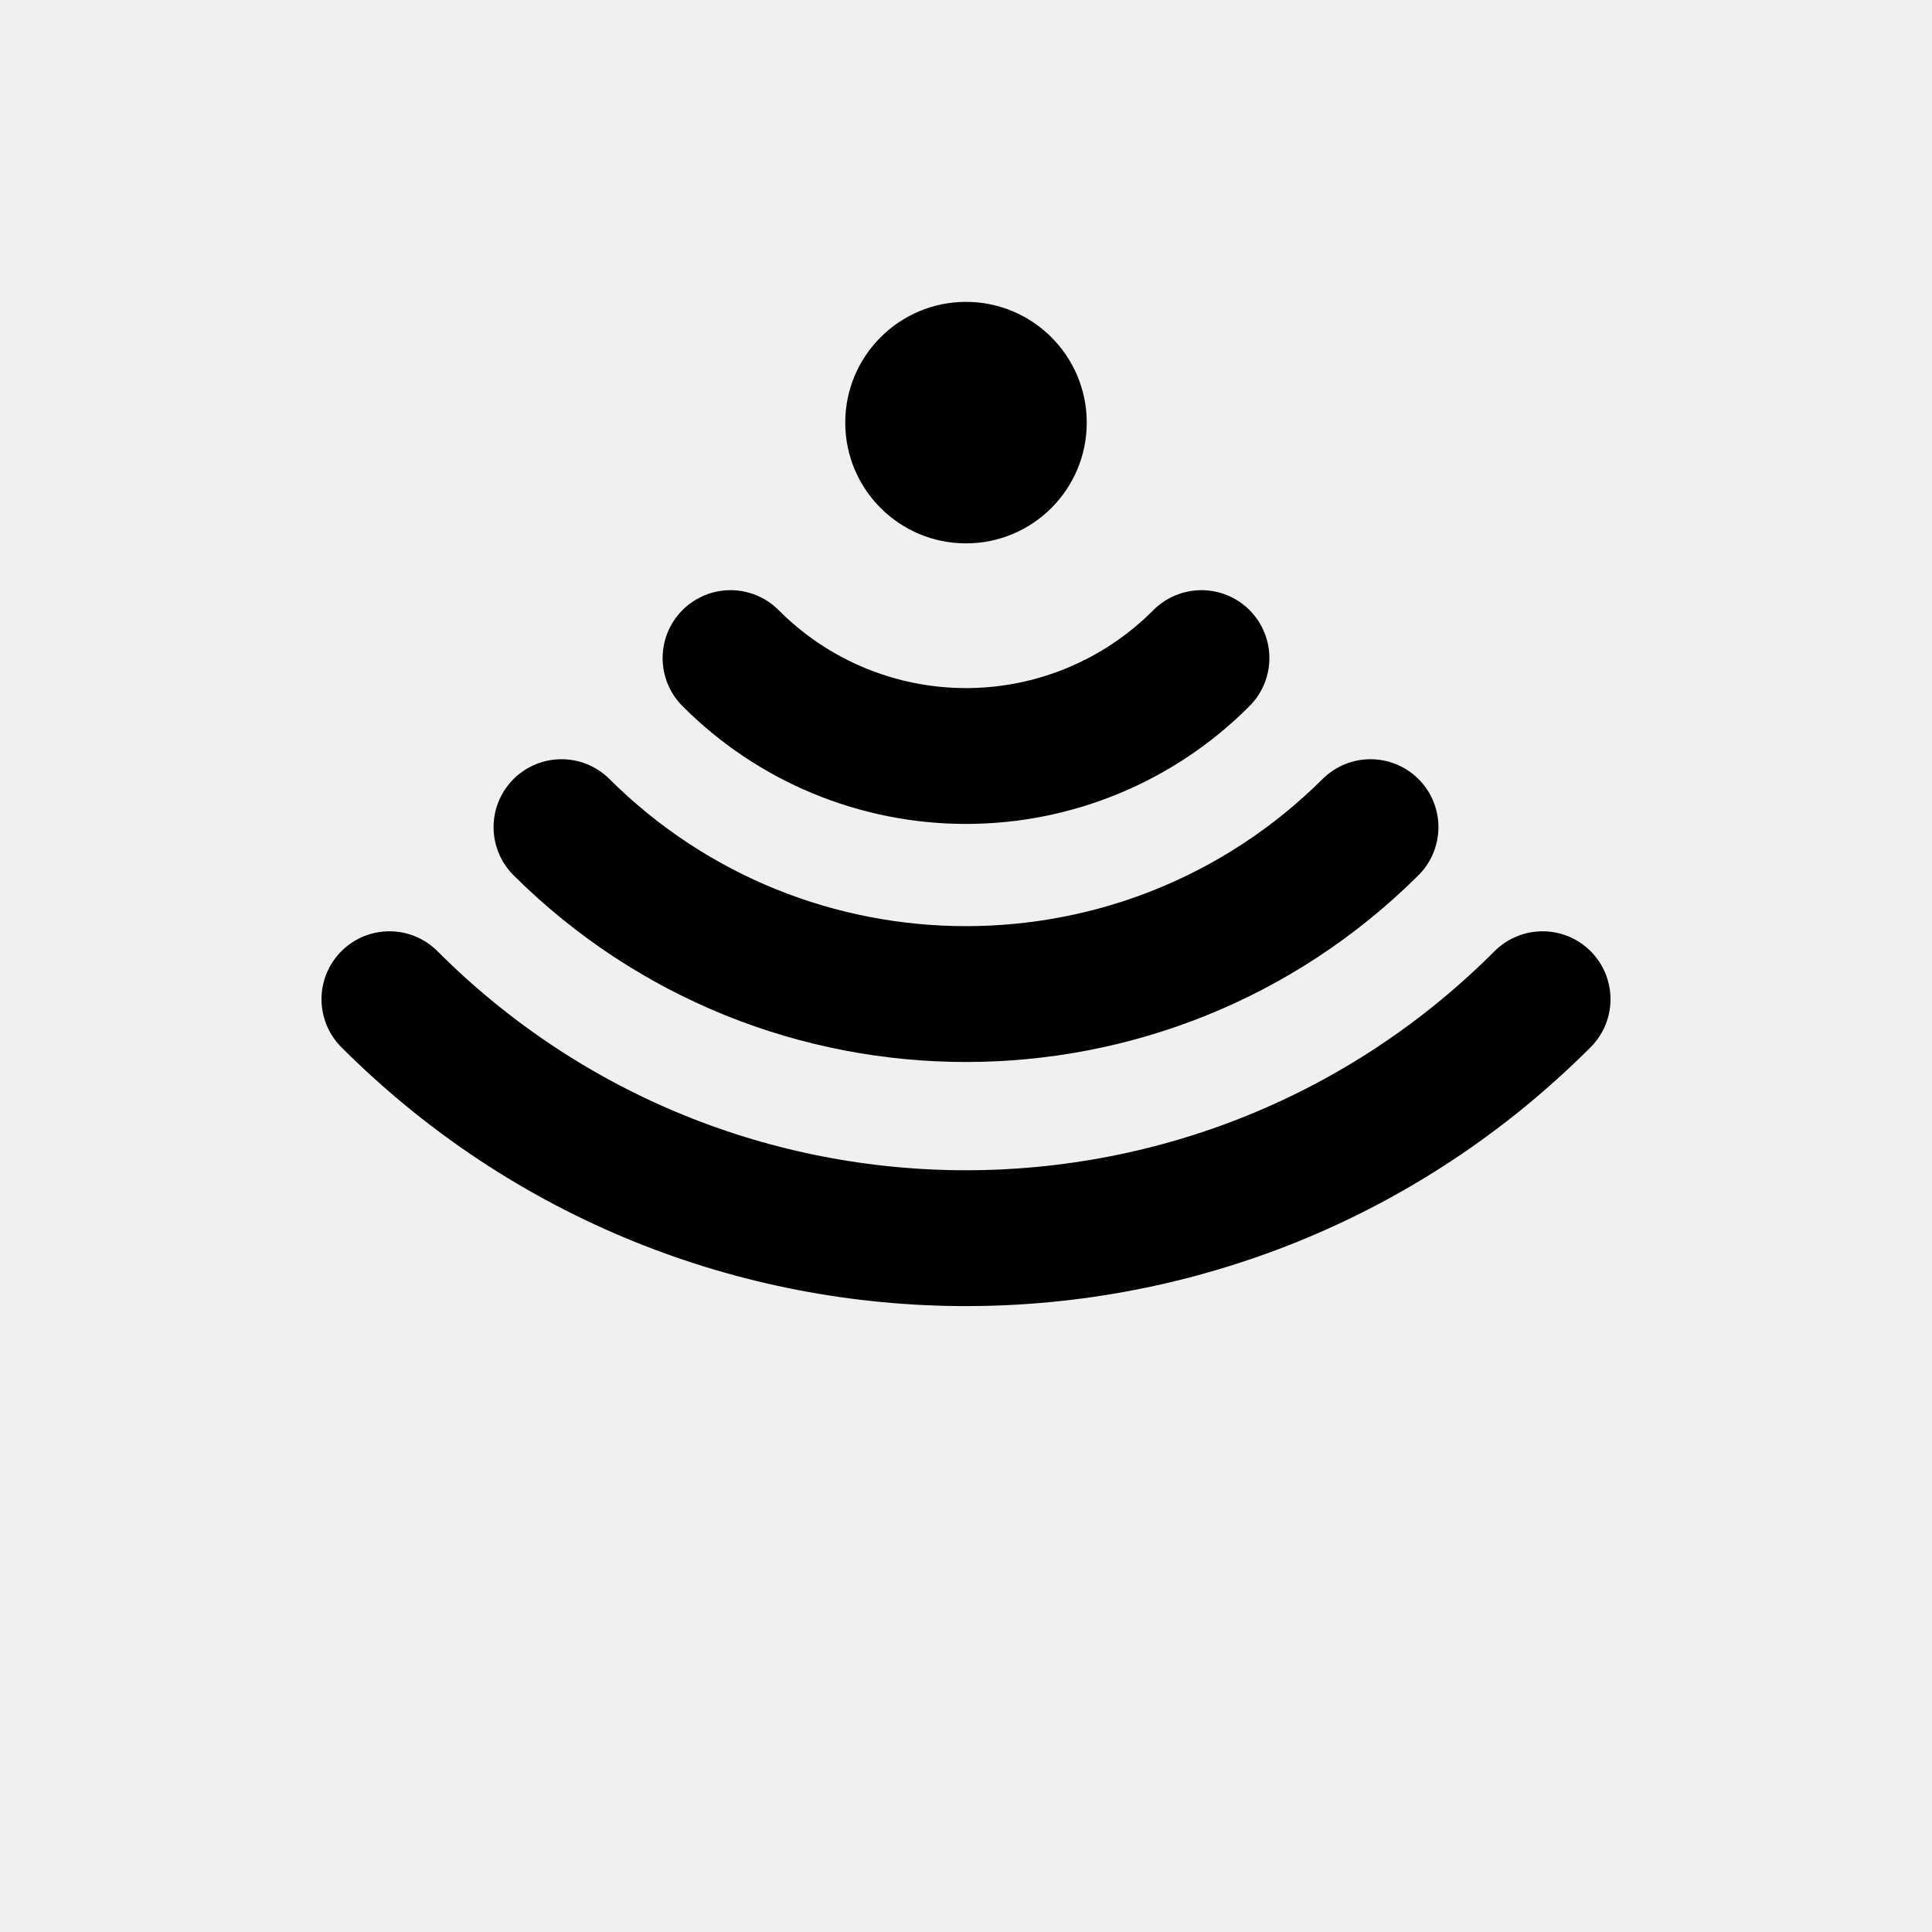
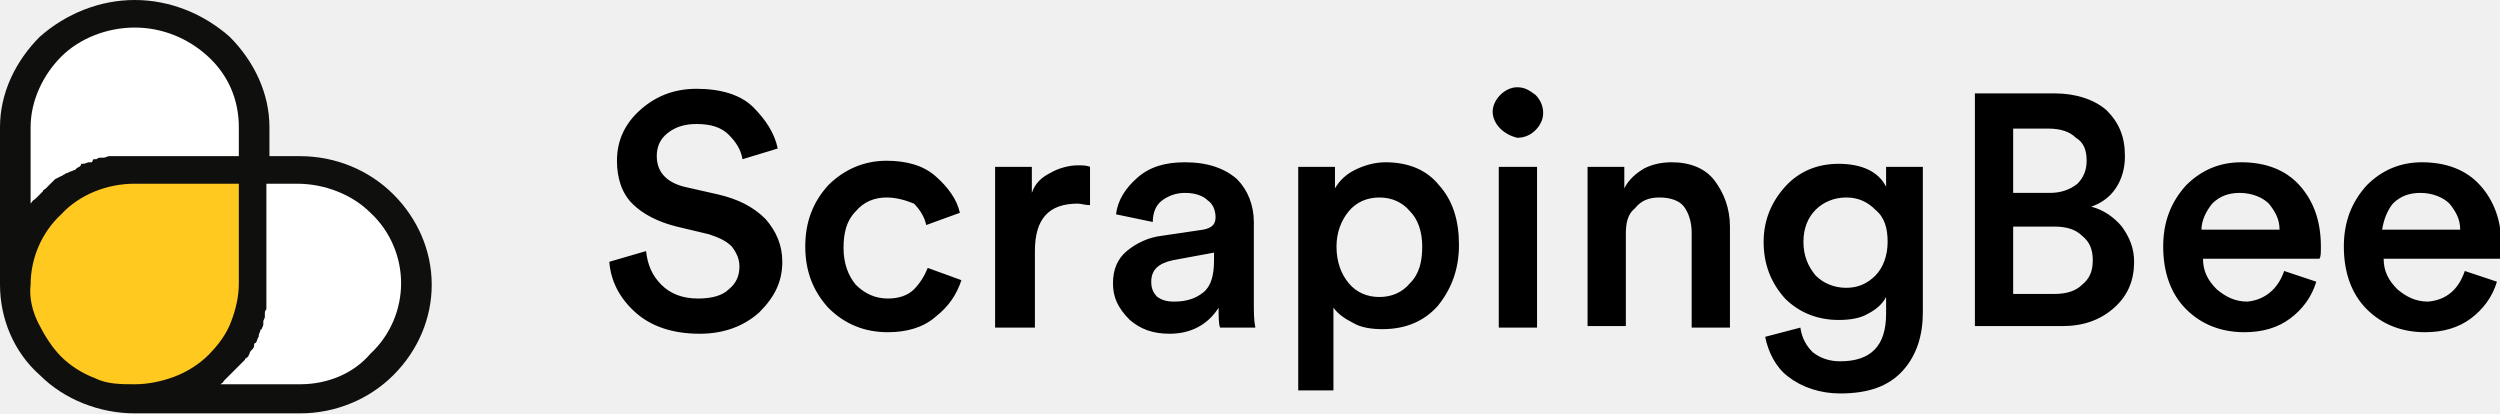
- <svg xmlns="http://www.w3.org/2000/svg" viewBox="0 0 64 64" width="64" height="64" fill="none" stroke="currentColor" stroke-width="4.5" stroke-linecap="round" stroke-linejoin="round">
-   <g transform="rotate(180 32 32)">
-     <circle cx="32" cy="50" r="4" fill="currentColor" stroke="none" />
-     <path d="M24.2 42.2A11 11 0 0 1 39.8 42.2" />
-     <path d="M18.6 36.6A19 19 0 0 1 45.4 36.6" />
-     <path d="M12.9 30.9A27 27 0 0 1 51.1 30.9" />
+ <svg xmlns="http://www.w3.org/2000/svg" version="1.1" id="Layer_1" x="0px" y="0px" viewBox="0 0 163.3 27" style="enable-background:new 0 0 163.3 27;" xml:space="preserve">
+   <style type="text/css">
+ 	.st0{fill:#FFFFFF;}
+ 	.st1{fill:#FFC91F;}
+ 	.st2{fill:#0F0F0E;}
+ </style>
+   <g>
+     <path class="st0" d="M1,8.3v10.3c0-2,0.8-3.9,2.3-5.3c1.5-1.4,3.5-2.2,5.5-2.2h7.8V8.3c0-2-0.8-3.9-2.3-5.3   c-1.5-1.4-3.5-2.2-5.5-2.2C6.7,0.8,4.7,1.6,3.3,3C1.8,4.4,1,6.3,1,8.3L1,8.3z" />
+     <path class="st0" d="M8.8,26.1h10.8c2.1,0,4.1-0.8,5.5-2.2c1.5-1.4,2.3-3.3,2.3-5.3l0,0c0-2-0.8-3.9-2.3-5.3   c-1.5-1.4-3.5-2.2-5.5-2.2h-2.9v7.5c0,2-0.8,3.9-2.3,5.3C12.9,25.3,10.9,26.1,8.8,26.1L8.8,26.1z" />
+     <path class="st1" d="M1,18.6c0,2,0.8,3.9,2.3,5.3c1.5,1.4,3.5,2.2,5.5,2.2l0,0c2.1,0,4.1-0.8,5.5-2.2s2.3-3.3,2.3-5.3v-7.5H8.8   c-2.1,0-4.1,0.8-5.5,2.2C1.8,14.7,1,16.6,1,18.6L1,18.6z" />
+     <path class="st2" d="M19.6,10.2h-2V8.3c0-2.2-1-4.3-2.6-5.9C13.3,0.9,11.1,0,8.8,0C6.5,0,4.3,0.9,2.6,2.4C1,4,0,6.1,0,8.3v10.3   c0,2.2,0.9,4.4,2.6,5.9C4.2,26.1,6.5,27,8.8,27h10.8c2.3,0,4.5-0.9,6.1-2.5c1.6-1.6,2.5-3.7,2.5-5.9s-0.9-4.3-2.5-5.9   C24.1,11.1,21.9,10.2,19.6,10.2L19.6,10.2z M2,13.3v-5c0-1.7,0.8-3.4,2-4.6s3-1.9,4.8-1.9s3.5,0.7,4.8,1.9c1.3,1.2,2,2.8,2,4.6v1.9   H8.8c-0.2,0-0.3,0-0.5,0l-0.2,0c-0.1,0-0.2,0-0.3,0l-0.2,0c-0.1,0-0.2,0-0.3,0l-0.2,0l-0.3,0.1l-0.2,0c-0.1,0-0.2,0-0.3,0.1l-0.2,0   L6,10.6l-0.2,0c-0.1,0-0.2,0.1-0.4,0.1l-0.1,0C5.3,10.9,5.1,10.9,5,11l-0.1,0.1c-0.1,0-0.2,0.1-0.3,0.1l-0.2,0.1   c-0.1,0-0.2,0.1-0.2,0.1c-0.1,0-0.1,0.1-0.2,0.1l-0.2,0.1l-0.2,0.1c-0.1,0.1-0.1,0.1-0.2,0.2L3.3,12c-0.1,0.1-0.1,0.1-0.2,0.2   l-0.1,0.1c-0.1,0.1-0.2,0.1-0.2,0.2l-0.1,0.1c-0.1,0.1-0.2,0.2-0.3,0.3c0,0-0.1,0.1-0.1,0.1C2.1,13.1,2.1,13.2,2,13.3L2,13.3z    M2,18.6c0-1.7,0.7-3.4,2-4.6C5.2,12.7,7,12,8.8,12h6.8v6.5c0,0.9-0.2,1.7-0.5,2.5c-0.3,0.8-0.8,1.5-1.5,2.2   c-0.6,0.6-1.4,1.1-2.2,1.4c-0.8,0.3-1.7,0.5-2.6,0.5S7,25.1,6.2,24.7c-0.8-0.3-1.6-0.8-2.2-1.4c-0.6-0.6-1.1-1.4-1.5-2.2   C2.1,20.3,1.9,19.4,2,18.6L2,18.6z M19.6,25.1h-5.2l0,0c0.1-0.1,0.2-0.1,0.2-0.2c0,0,0.1-0.1,0.1-0.1c0.1-0.1,0.2-0.2,0.3-0.3   l0.1-0.1c0.1-0.1,0.1-0.1,0.2-0.2l0.1-0.1c0.1-0.1,0.1-0.1,0.2-0.2c0.1-0.1,0.1-0.1,0.1-0.1s0.1-0.1,0.2-0.2   c0.1-0.1,0.1-0.1,0.1-0.1c0-0.1,0.1-0.1,0.2-0.2l0.1-0.2c0-0.1,0.1-0.2,0.1-0.2c0,0,0.1-0.1,0.1-0.1c0.1-0.1,0.1-0.2,0.1-0.3   c0,0,0-0.1,0.1-0.1c0.1-0.1,0.1-0.3,0.2-0.4c0,0,0,0,0-0.1c0-0.1,0.1-0.2,0.1-0.3c0,0,0-0.1,0.1-0.1c0-0.1,0.1-0.2,0.1-0.3   c0-0.1,0-0.1,0-0.2c0-0.1,0.1-0.2,0.1-0.3c0-0.1,0-0.1,0-0.2c0-0.1,0-0.2,0.1-0.3c0-0.1,0-0.1,0-0.2c0-0.1,0-0.2,0-0.3   c0-0.1,0-0.1,0-0.2c0-0.1,0-0.2,0-0.3c0-0.1,0-0.1,0-0.2c0-0.2,0-0.3,0-0.5V12h2c1.8,0,3.6,0.7,4.8,1.9c1.3,1.2,2,2.9,2,4.6   s-0.7,3.4-2,4.6C23.1,24.4,21.4,25.1,19.6,25.1L19.6,25.1z" />
+     <path d="M50.8,9.7l-2.3,0.7c-0.1-0.6-0.4-1.1-0.9-1.6c-0.5-0.5-1.2-0.7-2.1-0.7c-0.8,0-1.4,0.2-1.9,0.6c-0.5,0.4-0.7,0.9-0.7,1.5   c0,1,0.6,1.7,1.8,2l2.2,0.5c1.3,0.3,2.3,0.8,3.1,1.6c0.7,0.8,1.1,1.7,1.1,2.8c0,1.3-0.5,2.3-1.5,3.3c-1,0.9-2.3,1.4-3.9,1.4   c-1.8,0-3.2-0.5-4.2-1.4c-1-0.9-1.6-2-1.7-3.3l2.4-0.7c0.1,0.9,0.4,1.6,1,2.2c0.6,0.6,1.4,0.9,2.4,0.9c0.9,0,1.6-0.2,2-0.6   c0.5-0.4,0.7-0.9,0.7-1.5c0-0.5-0.2-0.9-0.5-1.3c-0.4-0.4-0.9-0.6-1.5-0.8l-2.1-0.5C43,14.5,42,14,41.3,13.3c-0.7-0.7-1-1.7-1-2.8   c0-1.3,0.5-2.4,1.5-3.3c1-0.9,2.2-1.4,3.7-1.4c1.6,0,2.9,0.4,3.7,1.2C50,7.8,50.6,8.7,50.8,9.7z M57.9,12.9c-0.8,0-1.5,0.3-2,0.9   c-0.6,0.6-0.8,1.4-0.8,2.4c0,1,0.3,1.8,0.8,2.4c0.6,0.6,1.3,0.9,2.1,0.9c0.7,0,1.3-0.2,1.7-0.6c0.4-0.4,0.7-0.9,0.9-1.4l2.2,0.8   c-0.3,0.9-0.8,1.7-1.7,2.4c-0.8,0.7-1.9,1-3.1,1c-1.5,0-2.8-0.5-3.9-1.6c-1-1.1-1.5-2.4-1.5-4c0-1.6,0.5-2.9,1.5-4   c1-1,2.3-1.6,3.8-1.6c1.3,0,2.4,0.3,3.2,1c0.8,0.7,1.4,1.5,1.6,2.4l-2.2,0.8c-0.1-0.5-0.4-1-0.8-1.4C59.2,13.1,58.6,12.9,57.9,12.9   z M71.2,10.9v2.5c-0.3,0-0.6-0.1-0.8-0.1c-1.9,0-2.8,1-2.8,3.1v5H65V10.9h2.4v1.7c0.2-0.6,0.6-1,1.2-1.3c0.5-0.3,1.2-0.5,1.8-0.5   C70.7,10.8,71,10.8,71.2,10.9z M72.7,18.5c0-0.9,0.3-1.6,0.9-2.1c0.6-0.5,1.4-0.9,2.3-1l2.7-0.4c0.5-0.1,0.8-0.3,0.8-0.8   c0-0.5-0.2-0.9-0.5-1.1c-0.3-0.3-0.8-0.5-1.5-0.5c-0.6,0-1.1,0.2-1.5,0.5c-0.4,0.3-0.6,0.8-0.6,1.4L72.9,14   c0.1-0.9,0.6-1.7,1.4-2.4c0.8-0.7,1.8-1,3.1-1c1.5,0,2.6,0.4,3.4,1.1c0.7,0.7,1.1,1.7,1.1,2.8v5.2c0,0.7,0,1.2,0.1,1.7h-2.3   c-0.1-0.2-0.1-0.7-0.1-1.3c-0.7,1.1-1.8,1.7-3.2,1.7c-1.1,0-1.9-0.3-2.6-0.9C73,20.1,72.7,19.4,72.7,18.5z M76.7,19.7   c0.8,0,1.4-0.2,1.9-0.6c0.5-0.4,0.7-1.1,0.7-2.1v-0.5L76.6,17c-0.9,0.2-1.4,0.6-1.4,1.4c0,0.4,0.1,0.7,0.4,1   C75.9,19.6,76.2,19.7,76.7,19.7z M87.3,25.5h-2.5V10.9h2.4v1.4c0.3-0.5,0.7-0.9,1.3-1.2c0.6-0.3,1.3-0.5,2-0.5   c1.5,0,2.7,0.5,3.5,1.5c0.9,1,1.3,2.3,1.3,3.9s-0.5,2.9-1.4,4c-0.9,1-2.1,1.5-3.6,1.5c-0.7,0-1.4-0.1-1.9-0.4c-0.6-0.3-1-0.6-1.3-1   V25.5z M92.9,16.1c0-1-0.3-1.8-0.8-2.3c-0.5-0.6-1.2-0.9-2-0.9c-0.8,0-1.5,0.3-2,0.9c-0.5,0.6-0.8,1.4-0.8,2.3c0,1,0.3,1.8,0.8,2.4   c0.5,0.6,1.2,0.9,2,0.9s1.5-0.3,2-0.9C92.7,17.9,92.9,17.1,92.9,16.1z M100.4,21.4h-2.5V10.9h2.5V21.4z M98,8.4   c-0.3-0.3-0.5-0.7-0.5-1.1c0-0.4,0.2-0.8,0.5-1.1c0.3-0.3,0.7-0.5,1.1-0.5c0.5,0,0.8,0.2,1.2,0.5c0.3,0.3,0.5,0.7,0.5,1.2   c0,0.4-0.2,0.8-0.5,1.1c-0.3,0.3-0.7,0.5-1.2,0.5C98.7,8.9,98.3,8.7,98,8.4z M106.2,15.3v6h-2.5V10.9h2.4v1.4   c0.3-0.6,0.8-1,1.3-1.3c0.6-0.3,1.2-0.4,1.8-0.4c1.2,0,2.2,0.4,2.8,1.2c0.6,0.8,1,1.8,1,3v6.6h-2.5v-6.2c0-0.7-0.2-1.3-0.5-1.7   c-0.3-0.4-0.9-0.6-1.6-0.6c-0.7,0-1.2,0.2-1.6,0.7C106.3,14,106.2,14.6,106.2,15.3z M115.3,22l2.3-0.6c0.1,0.7,0.4,1.2,0.8,1.6   c0.5,0.4,1.1,0.6,1.8,0.6c2,0,3-1,3-3.1v-1.1c-0.2,0.4-0.6,0.8-1.2,1.1c-0.5,0.3-1.2,0.4-1.9,0.4c-1.4,0-2.6-0.5-3.5-1.4   c-0.9-1-1.4-2.2-1.4-3.7c0-1.4,0.5-2.6,1.4-3.6c0.9-1,2.1-1.5,3.5-1.5c1.5,0,2.6,0.5,3.1,1.5v-1.3h2.4v9.5c0,1.5-0.4,2.8-1.3,3.8   c-0.9,1-2.2,1.5-4.1,1.5c-1.3,0-2.5-0.4-3.4-1.1C116,24,115.5,23,115.3,22z M120.6,18.8c0.8,0,1.4-0.3,1.9-0.8   c0.5-0.5,0.8-1.3,0.8-2.2c0-0.9-0.2-1.6-0.8-2.1c-0.5-0.5-1.1-0.8-1.9-0.8c-0.8,0-1.5,0.3-2,0.8c-0.5,0.5-0.8,1.2-0.8,2.1   c0,0.9,0.3,1.6,0.8,2.2C119.1,18.5,119.8,18.8,120.6,18.8z M129,6.1h5.2c1.4,0,2.6,0.4,3.4,1.1c0.8,0.8,1.2,1.7,1.2,3   c0,0.8-0.2,1.5-0.6,2.1c-0.4,0.6-1,1-1.6,1.2c0.8,0.2,1.5,0.7,2,1.3c0.5,0.7,0.8,1.4,0.8,2.3c0,1.2-0.4,2.2-1.3,3   c-0.9,0.8-2,1.2-3.4,1.2H129V6.1z M131.6,12.6h2.3c0.7,0,1.3-0.2,1.8-0.6c0.4-0.4,0.6-0.9,0.6-1.5c0-0.7-0.2-1.2-0.7-1.5   c-0.4-0.4-1-0.6-1.8-0.6h-2.3V12.6z M131.6,19.2h2.6c0.8,0,1.4-0.2,1.8-0.6c0.5-0.4,0.7-0.9,0.7-1.6c0-0.7-0.2-1.2-0.7-1.6   c-0.4-0.4-1-0.6-1.8-0.6h-2.7V19.2z M143.8,15h5.1c0-0.7-0.3-1.2-0.7-1.7c-0.4-0.4-1.1-0.7-1.9-0.7c-0.7,0-1.3,0.2-1.8,0.7   C144.1,13.8,143.8,14.4,143.8,15z M149.2,17.7l2.1,0.7c-0.3,1-0.9,1.8-1.7,2.4c-0.8,0.6-1.8,0.9-3,0.9c-1.5,0-2.8-0.5-3.8-1.5   c-1-1-1.5-2.4-1.5-4.1c0-1.6,0.5-2.9,1.5-4c1-1,2.2-1.5,3.6-1.5c1.6,0,2.9,0.5,3.8,1.5c0.9,1,1.4,2.3,1.4,4c0,0.4,0,0.7-0.1,0.8   h-7.6c0,0.8,0.3,1.4,0.9,2c0.6,0.5,1.2,0.8,2,0.8C147.9,19.6,148.8,18.9,149.2,17.7z M155.6,15h5.1c0-0.7-0.3-1.2-0.7-1.7   c-0.4-0.4-1.1-0.7-1.9-0.7c-0.7,0-1.3,0.2-1.8,0.7C155.9,13.8,155.7,14.4,155.6,15z M161,17.7l2.1,0.7c-0.3,1-0.9,1.8-1.7,2.4   c-0.8,0.6-1.8,0.9-3,0.9c-1.5,0-2.8-0.5-3.8-1.5c-1-1-1.5-2.4-1.5-4.1c0-1.6,0.5-2.9,1.5-4c1-1,2.2-1.5,3.6-1.5   c1.6,0,2.9,0.5,3.8,1.5c0.9,1,1.4,2.3,1.4,4c0,0.4,0,0.7-0.1,0.8h-7.6c0,0.8,0.3,1.4,0.9,2c0.6,0.5,1.2,0.8,2,0.8   C159.8,19.6,160.6,18.9,161,17.7z" />
  </g>
</svg>
